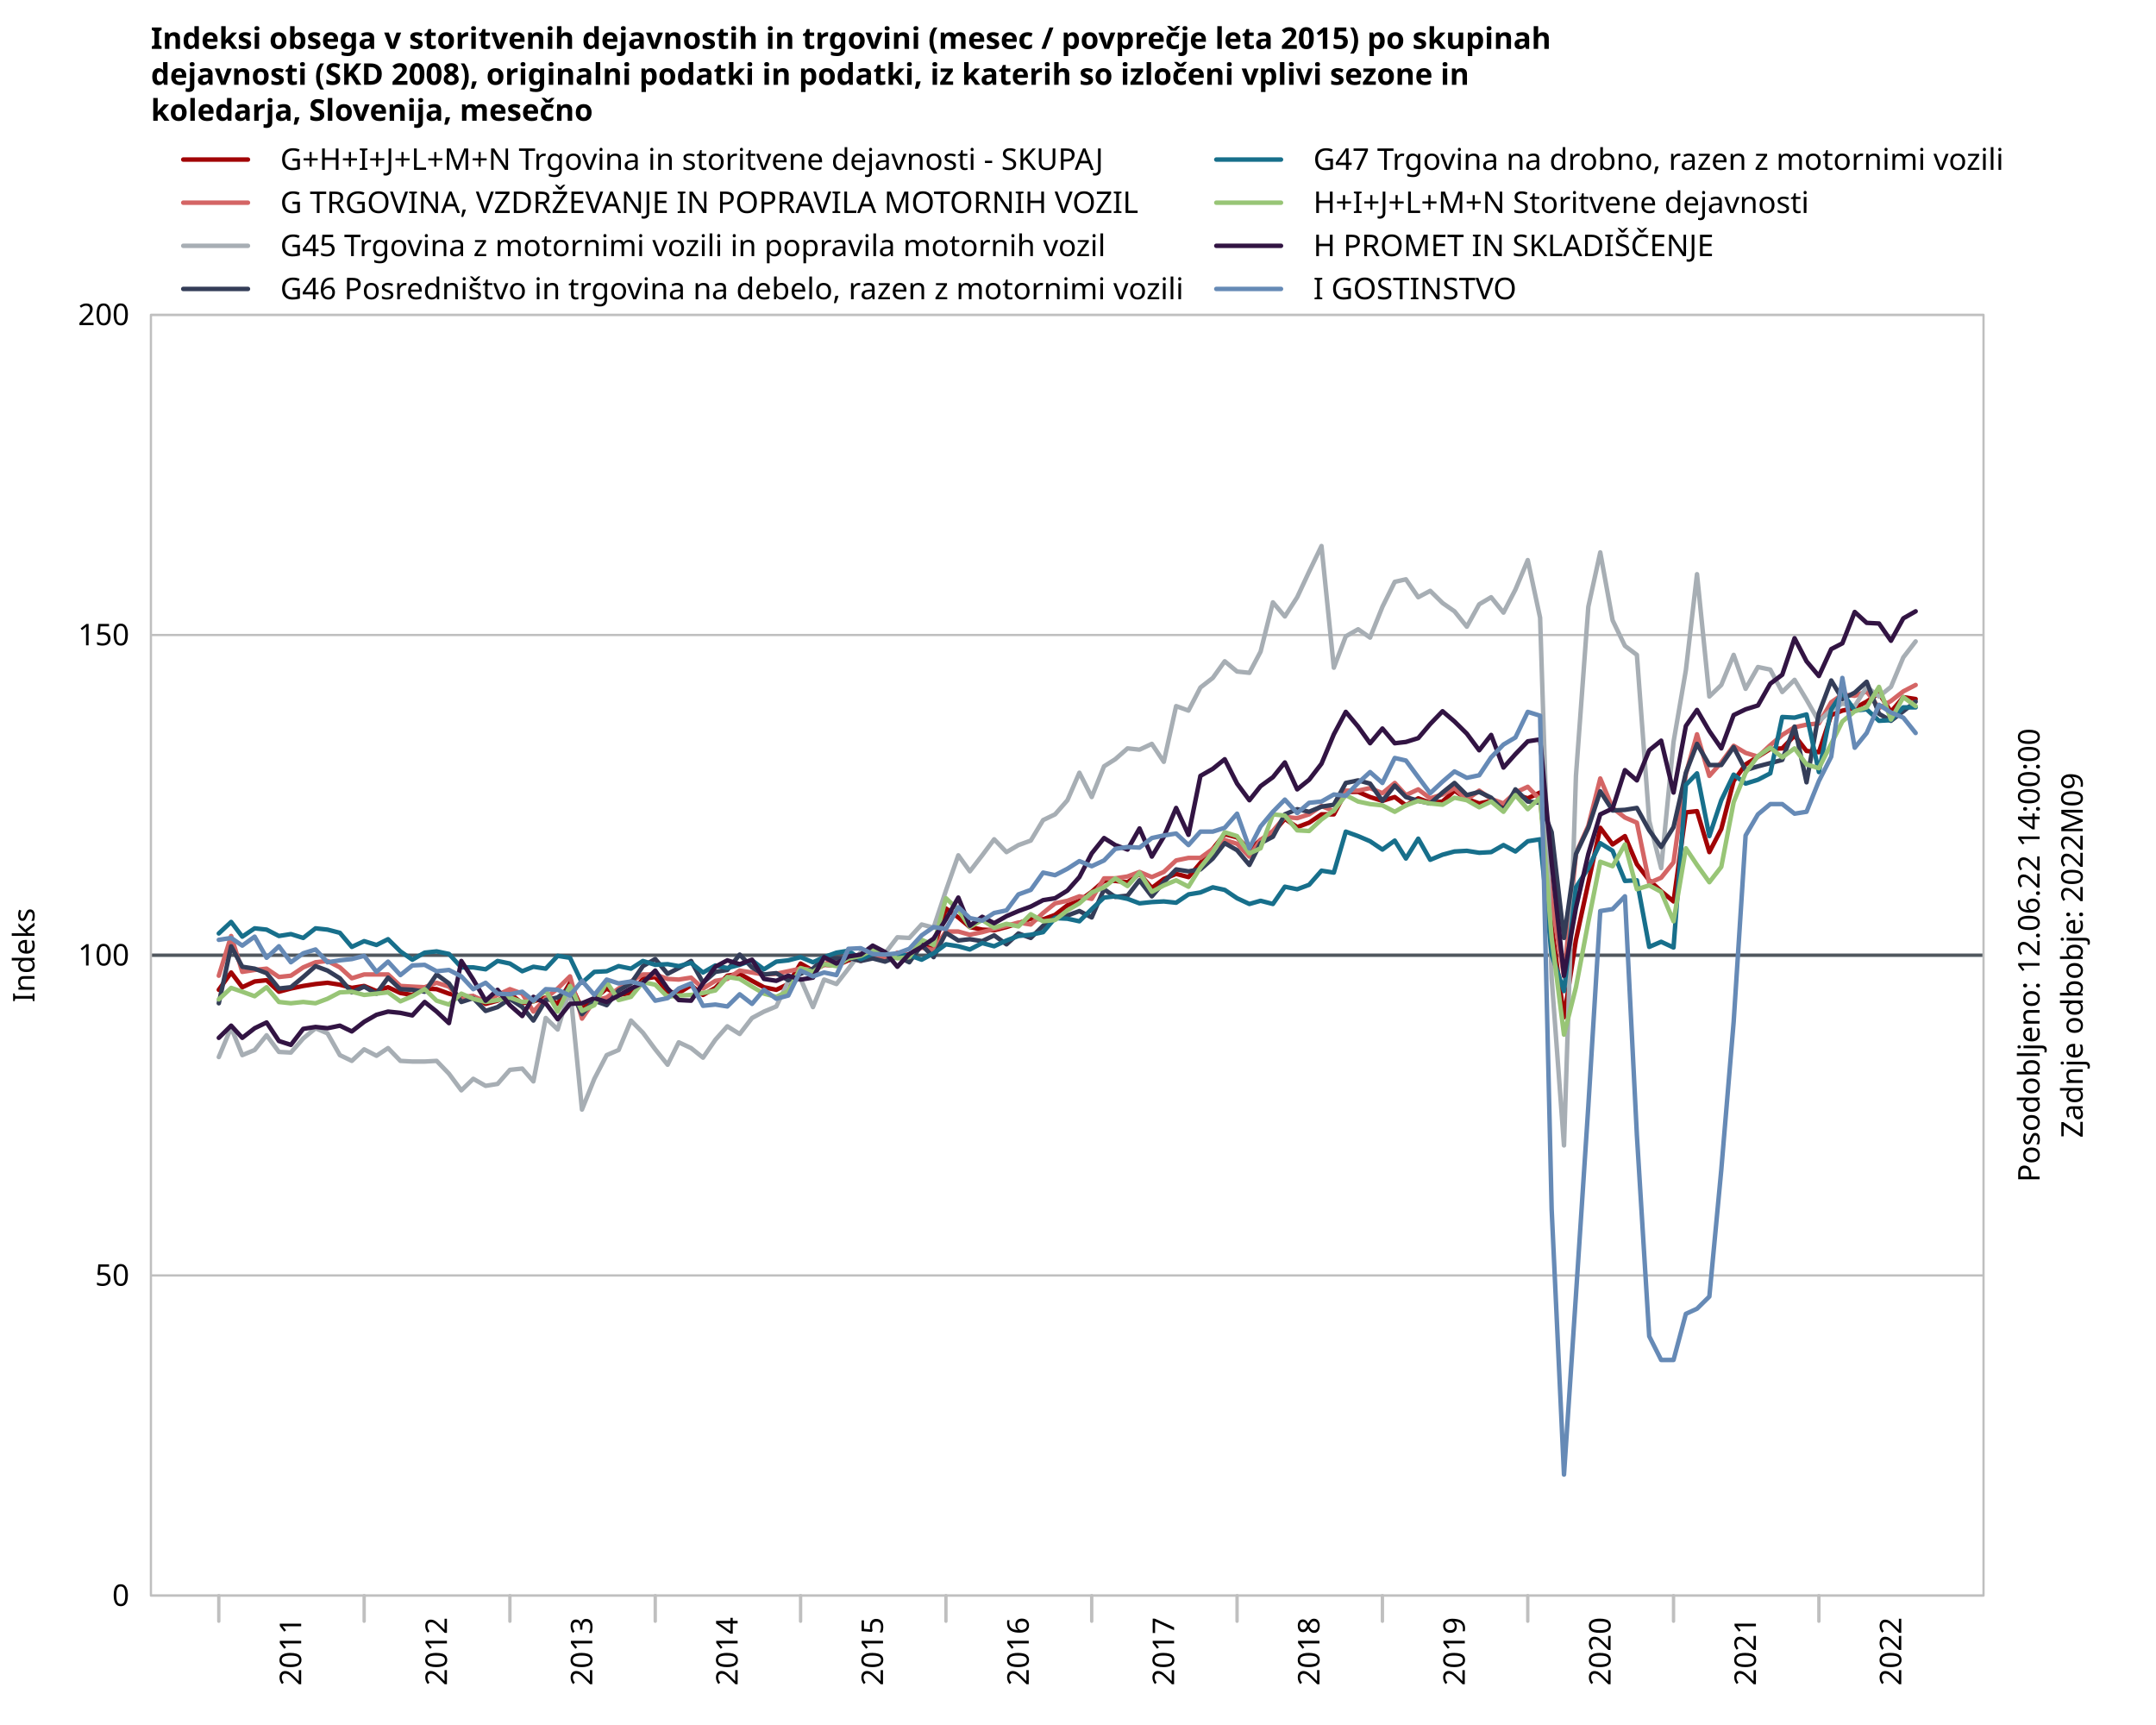
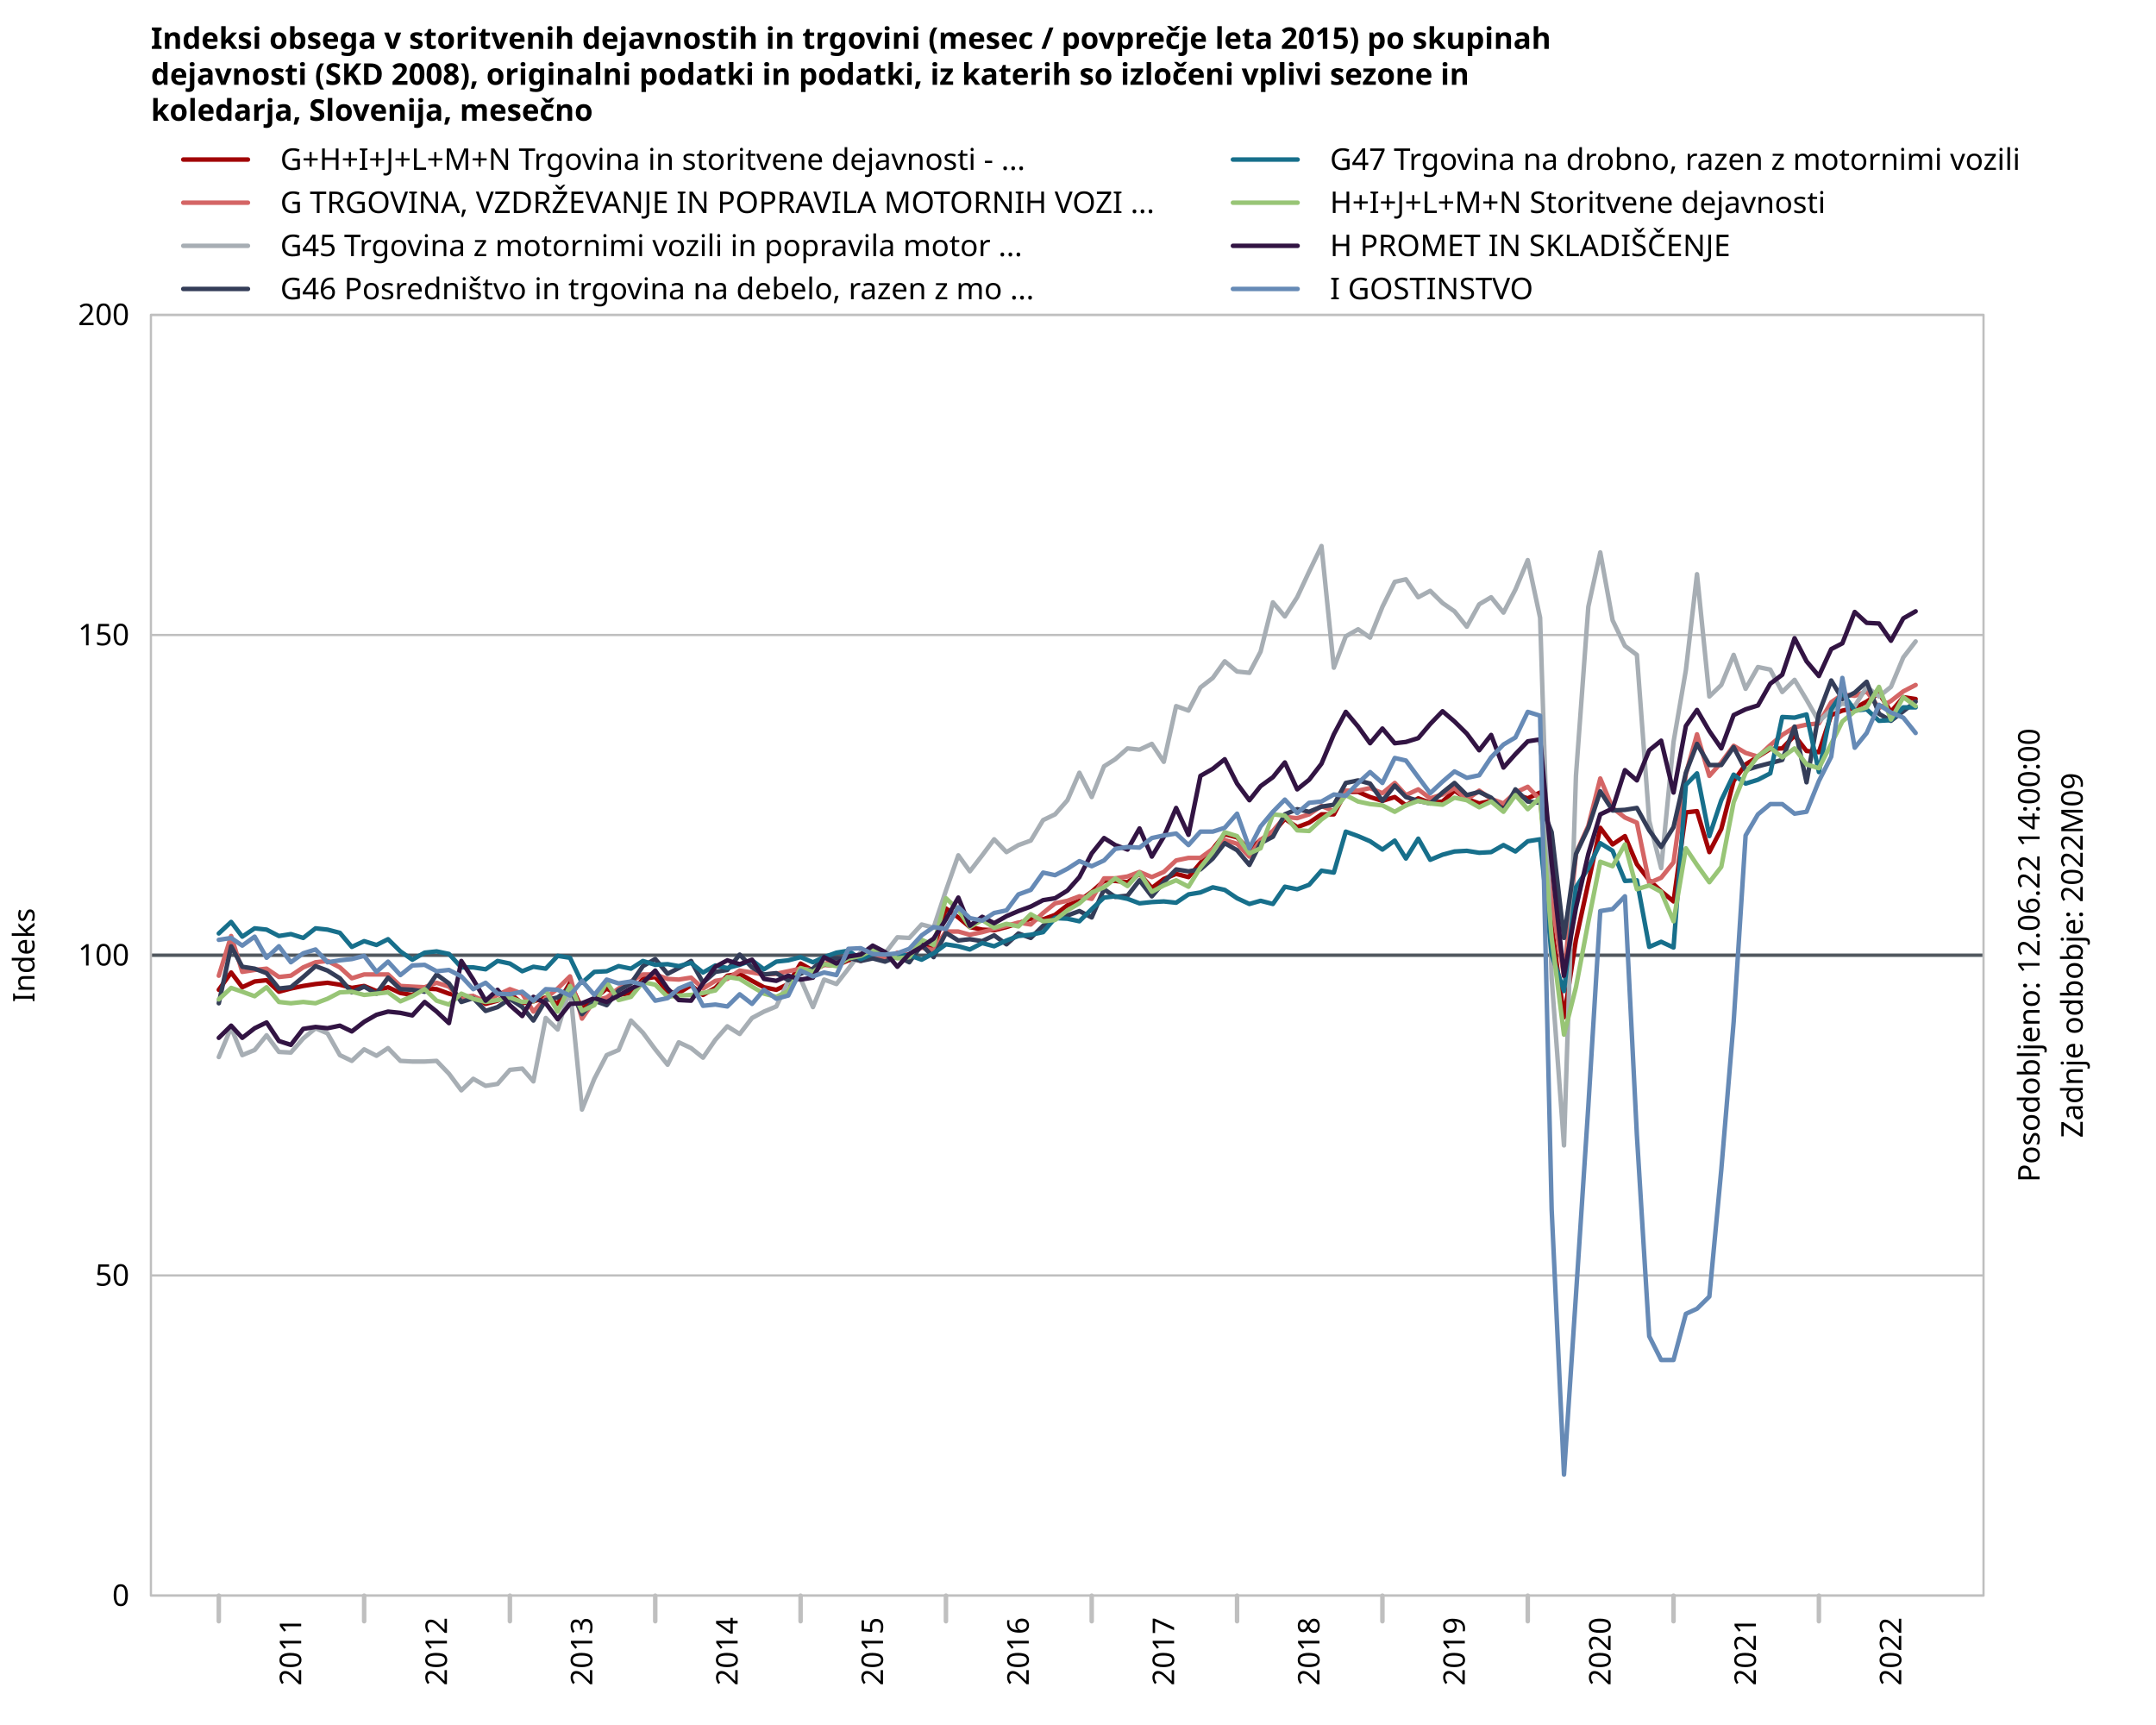
<svg xmlns="http://www.w3.org/2000/svg" class="svglite" data-engine-version="2.0" width="720.00pt" height="576.00pt" viewBox="0 0 720.00 576.00">
  <defs>
    <style type="text/css">
    .svglite line, .svglite polyline, .svglite polygon, .svglite path, .svglite rect, .svglite circle {
      fill: none;
      stroke: #000000;
      stroke-linecap: round;
      stroke-linejoin: round;
      stroke-miterlimit: 10.00;
    }
  </style>
  </defs>
  <rect width="100%" height="100%" style="stroke: none; fill: #FFFFFF;" />
  <defs>
    <clipPath id="cpMC4wMHw3MjAuMDB8MC4wMHw1NzYuMDA=">
      <rect x="0.00" y="0.00" width="720.00" height="576.00" />
    </clipPath>
  </defs>
  <g clip-path="url(#cpMC4wMHw3MjAuMDB8MC4wMHw1NzYuMDA=)">
</g>
  <defs>
    <clipPath id="cpNTAuNDB8NjYyLjQwfDEwNS4xMnw1MzIuODA=">
      <rect x="50.40" y="105.12" width="612.00" height="427.68" />
    </clipPath>
  </defs>
  <g clip-path="url(#cpNTAuNDB8NjYyLjQwfDEwNS4xMnw1MzIuODA=)">
    <line x1="50.40" y1="532.80" x2="662.40" y2="532.80" style="stroke-width: 0.75; stroke: #BFBFBF;" />
    <line x1="50.40" y1="425.88" x2="662.40" y2="425.88" style="stroke-width: 0.75; stroke: #BFBFBF;" />
    <line x1="50.40" y1="318.96" x2="662.40" y2="318.96" style="stroke-width: 0.75; stroke: #BFBFBF;" />
    <line x1="50.40" y1="212.04" x2="662.40" y2="212.04" style="stroke-width: 0.75; stroke: #BFBFBF;" />
    <line x1="50.40" y1="105.12" x2="662.40" y2="105.12" style="stroke-width: 0.75; stroke: #BFBFBF;" />
  </g>
  <g clip-path="url(#cpMC4wMHw3MjAuMDB8MC4wMHw1NzYuMDA=)">
</g>
  <g clip-path="url(#cpNTAuNDB8NjYyLjQwfDEwNS4xMnw1MzIuODA=)">
    <line x1="50.40" y1="318.96" x2="662.40" y2="318.96" style="stroke-width: 1.12; stroke: #50575E;" />
    <polyline points="73.07,330.51 77.19,324.73 80.91,329.65 85.04,327.73 89.03,327.30 93.15,331.15 97.14,330.08 101.26,329.22 105.38,328.58 109.37,328.16 113.50,328.80 117.49,329.87 121.61,329.22 125.73,330.94 129.59,329.65 133.71,331.58 137.70,332.22 141.82,330.08 145.81,330.29 149.93,331.79 154.06,332.86 158.05,332.65 162.17,335.21 166.16,334.14 170.28,331.79 174.40,335.00 178.13,334.36 182.25,333.07 186.24,335.21 190.36,328.16 194.35,336.92 198.48,333.50 202.60,330.08 206.59,332.22 210.71,331.58 214.70,326.87 218.82,326.23 222.95,331.15 226.67,331.58 230.79,329.01 234.78,332.22 238.90,329.87 242.89,325.80 247.02,325.16 251.14,327.51 255.13,329.65 259.25,330.51 263.24,328.58 267.36,321.74 271.49,324.09 275.21,322.17 279.33,322.38 283.32,320.67 287.45,319.82 291.43,317.04 295.56,318.75 299.68,319.60 303.67,319.39 307.79,314.47 311.78,316.82 315.90,303.35 320.03,306.34 323.88,309.55 328.01,310.41 332.00,310.62 336.12,309.55 340.11,308.27 344.23,306.77 348.35,306.98 352.34,305.49 356.47,302.28 360.46,300.78 364.58,297.79 368.70,294.15 372.43,294.15 376.55,294.58 380.54,291.80 384.66,296.51 388.65,293.51 392.77,291.80 396.90,292.87 400.88,288.17 405.01,283.46 409.00,278.54 413.12,279.61 417.24,283.89 420.97,280.47 425.09,278.12 429.08,273.41 433.20,276.19 437.19,274.70 441.31,271.92 445.44,271.92 449.43,264.43 453.55,264.43 457.54,266.14 461.66,267.42 465.78,266.14 469.51,268.92 473.63,266.57 477.62,268.07 481.74,267.64 485.73,264.00 489.85,266.78 493.98,268.28 497.97,267.42 502.09,268.92 506.08,265.29 510.20,266.57 514.32,264.64 518.18,309.34 522.30,339.70 526.29,313.83 530.42,294.80 534.41,276.41 538.53,281.97 542.65,279.19 546.64,288.59 550.76,293.94 554.75,297.58 558.88,301.00 563.00,271.27 566.72,270.85 570.84,284.53 574.83,276.83 578.96,260.80 582.95,255.24 587.07,252.67 591.19,250.10 595.18,249.89 599.30,245.61 603.29,250.75 607.42,251.17 611.54,238.77 615.26,237.27 619.39,236.42 623.38,234.28 627.50,231.50 631.49,237.70 635.61,232.78 639.73,233.42 " style="stroke-width: 1.50; stroke: #A10305;" />
    <polyline points="73.07,325.80 77.19,312.54 80.91,324.52 85.04,323.88 89.03,323.45 93.15,326.23 97.14,325.80 101.26,323.02 105.38,321.31 109.37,320.88 113.50,323.02 117.49,326.66 121.61,325.38 125.73,325.38 129.59,325.38 133.71,329.22 137.70,329.44 141.82,329.65 145.81,328.16 149.93,329.44 154.06,333.71 158.05,332.65 162.17,334.36 166.16,332.22 170.28,330.29 174.40,331.79 178.13,337.78 182.25,333.29 186.24,330.08 190.36,326.02 194.35,340.13 198.48,334.14 202.60,333.07 206.59,330.08 210.71,327.73 214.70,325.38 218.82,325.38 222.95,326.87 226.67,327.09 230.79,326.44 234.78,330.08 238.90,327.51 242.89,326.87 247.02,324.09 251.14,324.73 255.13,325.38 259.25,325.16 263.24,324.31 267.36,323.45 271.49,323.88 275.21,321.95 279.33,320.24 283.32,319.39 287.45,320.88 291.43,318.96 295.56,320.24 299.68,318.10 303.67,318.75 307.79,316.39 311.78,317.25 315.90,311.05 320.03,311.05 323.88,312.12 328.01,311.26 332.00,310.19 336.12,309.12 340.11,308.05 344.23,308.70 348.35,304.85 352.34,301.64 356.47,300.78 360.46,299.29 364.58,300.14 368.70,293.30 372.43,293.30 376.55,292.66 380.54,291.16 384.66,292.87 388.65,291.16 392.77,287.31 396.90,286.46 400.88,286.46 405.01,283.46 409.00,280.47 413.12,281.75 417.24,286.03 420.97,280.47 425.09,277.48 429.08,272.77 433.20,273.20 437.19,271.92 441.31,269.14 445.44,270.85 449.43,264.00 453.55,264.00 457.54,263.15 461.66,264.86 465.78,261.44 469.51,265.50 473.63,263.58 477.62,266.57 481.74,265.29 485.73,263.15 489.85,267.00 493.98,264.00 497.97,266.78 502.09,268.28 506.08,264.64 510.20,262.72 514.32,267.00 518.18,301.00 522.30,326.02 526.29,284.96 530.42,275.76 534.41,259.94 538.53,269.78 542.65,272.98 546.64,274.70 550.76,294.80 554.75,293.09 558.88,287.95 563.00,258.44 566.72,245.19 570.84,259.08 574.83,254.59 578.96,249.03 582.95,251.39 587.07,252.67 591.19,248.82 595.18,245.40 599.30,242.83 603.29,241.98 607.42,241.55 611.54,234.49 615.26,231.93 619.39,232.35 623.38,230.86 627.50,236.42 631.49,234.07 635.61,230.86 639.73,228.72 " style="stroke-width: 1.50; stroke: #D46565;" />
    <polyline points="73.07,352.96 77.19,343.12 80.91,352.32 85.04,350.61 89.03,345.69 93.15,351.25 97.14,351.46 101.26,346.76 105.38,343.34 109.37,345.05 113.50,352.32 117.49,354.24 121.61,350.39 125.73,352.53 129.59,349.97 133.71,354.24 137.70,354.46 141.82,354.46 145.81,354.24 149.93,358.52 154.06,364.08 158.05,360.23 162.17,362.58 166.16,361.94 170.28,357.24 174.40,356.81 178.13,361.09 182.25,339.92 186.24,343.77 190.36,330.08 194.35,370.50 198.48,360.23 202.60,352.32 206.59,350.61 210.71,340.77 214.70,344.83 218.82,350.39 222.95,355.53 226.67,348.04 230.79,349.97 234.78,353.17 238.90,347.19 242.89,342.70 247.02,345.26 251.14,339.92 255.13,337.78 259.25,336.07 263.24,327.73 267.36,326.87 271.49,336.28 275.21,327.09 279.33,328.58 283.32,323.45 287.45,317.89 291.43,318.32 295.56,318.32 299.68,312.97 303.67,313.19 307.79,308.70 311.78,309.76 315.90,297.36 320.03,285.60 323.88,290.95 328.01,285.60 332.00,280.25 336.12,284.53 340.11,282.18 344.23,280.68 348.35,273.84 352.34,271.92 356.47,267.21 360.46,258.02 364.58,266.14 368.70,255.88 372.43,253.52 376.55,249.89 380.54,250.32 384.66,248.39 388.65,254.38 392.77,235.78 396.90,237.27 400.88,229.57 405.01,226.37 409.00,220.81 413.12,224.23 417.24,224.66 420.97,217.60 425.09,201.13 429.08,205.84 433.20,199.42 437.19,190.87 441.31,182.32 445.44,222.95 449.43,212.47 453.55,210.12 457.54,212.90 461.66,202.63 465.78,194.29 469.51,193.44 473.63,199.42 477.62,197.29 481.74,201.35 485.73,204.13 489.85,209.26 493.98,201.78 497.97,199.42 502.09,204.56 506.08,196.86 510.20,187.02 514.32,206.27 518.18,326.66 522.30,382.47 526.29,259.08 530.42,202.63 534.41,184.45 538.53,207.12 542.65,215.68 546.64,218.67 550.76,274.05 554.75,289.88 558.88,247.75 563.00,223.80 566.72,191.73 570.84,232.57 574.83,228.72 578.96,218.67 582.95,230.00 587.07,222.73 591.19,223.59 595.18,231.07 599.30,227.01 603.29,233.64 607.42,240.91 611.54,237.06 615.26,234.92 619.39,235.78 623.38,229.36 627.50,232.57 631.49,229.36 635.61,219.52 639.73,214.18 " style="stroke-width: 1.50; stroke: #A7AEB4;" />
    <polyline points="73.07,335.00 77.19,315.97 80.91,322.81 85.04,323.45 89.03,324.95 93.15,330.08 97.14,329.65 101.26,326.23 105.38,322.60 109.37,324.09 113.50,326.66 117.49,331.36 121.61,329.44 125.73,331.79 129.59,326.44 133.71,330.29 137.70,330.51 141.82,331.15 145.81,325.38 149.93,328.37 154.06,334.57 158.05,333.29 162.17,337.56 166.16,336.28 170.28,333.50 174.40,336.28 178.13,340.77 182.25,333.93 186.24,333.07 190.36,329.87 194.35,338.63 198.48,334.14 202.60,335.64 206.59,330.72 210.71,328.37 214.70,322.60 218.82,320.24 222.95,325.16 226.67,323.24 230.79,320.88 234.78,328.16 238.90,324.52 242.89,323.88 247.02,318.75 251.14,323.02 255.13,325.38 259.25,324.95 263.24,327.30 267.36,325.16 271.49,323.45 275.21,319.82 279.33,320.03 283.32,319.82 287.45,320.88 291.43,320.03 295.56,321.10 299.68,319.39 303.67,321.31 307.79,315.54 311.78,319.60 315.90,311.48 320.03,314.04 323.88,313.61 328.01,314.26 332.00,312.33 336.12,315.32 340.11,311.69 344.23,313.19 348.35,309.12 352.34,306.34 356.47,305.70 360.46,304.21 364.58,306.34 368.70,296.93 372.43,299.50 376.55,299.07 380.54,293.94 384.66,299.29 388.65,294.58 392.77,290.31 396.90,290.95 400.88,290.31 405.01,286.67 409.00,281.54 413.12,283.89 417.24,288.81 420.97,281.54 425.09,279.40 429.08,271.92 433.20,270.20 437.19,271.06 441.31,269.35 445.44,268.71 449.43,261.44 453.55,260.58 457.54,261.65 461.66,267.42 465.78,262.29 469.51,266.14 473.63,267.42 477.62,268.28 481.74,264.64 485.73,261.44 489.85,265.50 493.98,264.43 497.97,266.36 502.09,270.63 506.08,263.58 510.20,267.64 514.32,268.07 518.18,277.90 522.30,313.19 526.29,285.17 530.42,276.41 534.41,264.22 538.53,270.63 542.65,270.42 546.64,269.78 550.76,277.26 554.75,282.82 558.88,276.19 563.00,258.02 566.72,248.39 570.84,255.45 574.83,255.45 578.96,249.46 582.95,257.16 587.07,255.88 591.19,254.81 595.18,253.74 599.30,242.62 603.29,261.22 607.42,238.13 611.54,227.22 615.26,233.42 619.39,231.29 623.38,227.65 627.50,238.34 631.49,240.69 635.61,237.49 639.73,234.28 " style="stroke-width: 1.50; stroke: #343D58;" />
    <polyline points="73.07,311.69 77.19,307.84 80.91,312.76 85.04,309.98 89.03,310.41 93.15,312.54 97.14,311.90 101.26,313.19 105.38,309.98 109.37,310.41 113.50,311.48 117.49,316.18 121.61,314.26 125.73,315.54 129.59,313.61 133.71,317.68 137.70,320.46 141.82,318.10 145.81,317.68 149.93,318.53 154.06,323.02 158.05,323.02 162.17,323.66 166.16,320.88 170.28,321.74 174.40,324.31 178.13,322.81 182.25,323.45 186.24,319.17 190.36,319.82 194.35,328.16 198.48,324.52 202.60,324.31 206.59,322.60 210.71,323.45 214.70,320.88 218.82,322.17 222.95,321.95 226.67,322.60 230.79,321.53 234.78,324.73 238.90,322.38 242.89,323.24 247.02,322.17 251.14,320.67 255.13,323.66 259.25,321.10 263.24,320.67 267.36,319.60 271.49,321.31 275.21,319.60 279.33,318.10 283.32,317.46 287.45,320.24 291.43,318.53 295.56,318.53 299.68,318.96 303.67,318.96 307.79,320.46 311.78,318.32 315.90,315.32 320.03,315.97 323.88,317.04 328.01,314.90 332.00,315.97 336.12,314.04 340.11,312.54 344.23,312.12 348.35,311.26 352.34,306.56 356.47,306.77 360.46,307.63 364.58,303.56 368.70,299.71 372.43,299.29 376.55,300.14 380.54,301.64 384.66,301.21 388.65,301.00 392.77,301.43 396.90,298.65 400.88,298.00 405.01,296.29 409.00,297.15 413.12,299.93 417.24,301.85 420.97,300.78 425.09,301.85 429.08,296.08 433.20,296.93 437.19,295.44 441.31,290.73 445.44,291.37 449.43,277.69 453.55,279.19 457.54,280.90 461.66,283.68 465.78,280.68 469.51,286.67 473.63,280.04 477.62,287.10 481.74,285.39 485.73,284.32 489.85,284.10 493.98,284.75 497.97,284.53 502.09,282.18 506.08,284.32 510.20,280.90 514.32,280.25 518.18,318.75 522.30,330.94 526.29,296.29 530.42,289.88 534.41,281.54 538.53,284.10 542.65,294.15 546.64,293.94 550.76,316.18 554.75,314.47 558.88,316.39 563.00,262.08 566.72,258.23 570.84,279.19 574.83,267.21 578.96,258.66 582.95,261.65 587.07,260.37 591.19,258.23 595.18,239.41 599.30,239.63 603.29,238.56 607.42,257.80 611.54,236.85 615.26,231.29 619.39,237.27 623.38,236.85 627.50,240.69 631.49,240.48 635.61,236.20 639.73,236.20 " style="stroke-width: 1.50; stroke: #176F8B;" />
    <polyline points="73.07,333.71 77.19,329.87 80.91,331.15 85.04,332.65 89.03,329.65 93.15,334.57 97.14,335.00 101.26,334.57 105.38,335.00 109.37,333.50 113.50,331.36 117.49,331.15 121.61,332.22 125.73,331.79 129.59,331.36 133.71,334.36 137.70,332.65 141.82,330.29 145.81,334.14 149.93,335.43 154.06,331.79 158.05,333.50 162.17,334.57 166.16,333.93 170.28,333.07 174.40,334.57 178.13,334.36 182.25,330.72 186.24,337.78 190.36,329.22 194.35,337.56 198.48,335.64 202.60,327.94 206.59,333.93 210.71,332.86 214.70,327.94 218.82,328.80 222.95,332.86 226.67,332.43 230.79,332.22 234.78,331.58 238.90,330.72 242.89,326.23 247.02,326.87 251.14,329.44 255.13,331.79 259.25,332.86 263.24,330.94 267.36,323.24 271.49,324.52 275.21,321.95 279.33,322.60 283.32,320.03 287.45,319.17 291.43,317.25 295.56,318.53 299.68,320.03 303.67,319.60 307.79,313.83 311.78,315.54 315.90,299.93 320.03,303.78 323.88,309.55 328.01,307.20 332.00,309.76 336.12,308.48 340.11,309.34 344.23,305.27 348.35,307.63 352.34,307.20 356.47,303.99 360.46,301.64 364.58,298.00 368.70,296.29 372.43,293.30 376.55,295.87 380.54,291.37 384.66,297.79 388.65,295.65 392.77,293.94 396.90,296.08 400.88,289.66 405.01,284.53 409.00,277.90 413.12,279.19 417.24,284.96 420.97,283.25 425.09,271.92 429.08,272.34 433.20,277.26 437.19,277.48 441.31,273.63 445.44,270.63 449.43,265.50 453.55,267.64 457.54,268.49 461.66,268.92 465.78,271.06 469.51,268.92 473.63,267.42 477.62,268.28 481.74,268.71 485.73,266.36 489.85,267.21 493.98,269.56 497.97,267.64 502.09,271.06 506.08,265.50 510.20,270.20 514.32,266.36 518.18,313.19 522.30,345.48 526.29,329.65 530.42,307.84 534.41,287.74 538.53,289.24 542.65,281.97 546.64,296.93 550.76,295.65 554.75,297.79 558.88,307.63 563.00,283.25 566.72,288.81 570.84,294.58 574.83,289.45 578.96,267.85 582.95,258.02 587.07,252.46 591.19,249.68 595.18,252.88 599.30,249.89 603.29,255.24 607.42,256.52 611.54,248.39 615.26,240.91 619.39,237.49 623.38,236.20 627.50,229.36 631.49,240.27 635.61,232.78 639.73,235.78 " style="stroke-width: 1.50; stroke: #98C576;" />
    <polyline points="73.07,346.55 77.19,342.48 80.91,346.55 85.04,343.34 89.03,341.41 93.15,347.61 97.14,348.90 101.26,343.55 105.38,342.91 109.37,343.34 113.50,342.48 117.49,344.41 121.61,341.20 125.73,338.85 129.59,337.78 133.71,338.21 137.70,339.06 141.82,334.57 145.81,337.78 149.93,341.63 154.06,320.88 158.05,327.09 162.17,334.14 166.16,330.51 170.28,335.64 174.40,339.27 178.13,332.86 182.25,335.00 186.24,340.34 190.36,335.21 194.35,335.00 198.48,333.29 202.60,334.57 206.59,332.43 210.71,330.08 214.70,328.16 218.82,324.09 222.95,330.08 226.67,333.93 230.79,334.14 234.78,328.37 238.90,322.81 242.89,320.67 247.02,321.95 251.14,320.46 255.13,326.87 259.25,327.51 263.24,325.80 267.36,327.09 271.49,326.44 275.21,319.60 279.33,321.74 283.32,319.39 287.45,318.75 291.43,315.75 295.56,317.89 299.68,322.81 303.67,318.53 307.79,316.18 311.78,313.40 315.90,306.98 320.03,299.71 323.88,309.12 328.01,306.13 332.00,308.27 336.12,305.92 340.11,304.21 344.23,302.71 348.35,300.57 352.34,299.93 356.47,297.36 360.46,292.87 364.58,284.96 368.70,279.83 372.43,282.18 376.55,283.68 380.54,276.62 384.66,286.03 388.65,279.40 392.77,269.78 396.90,278.76 400.88,259.08 405.01,256.73 409.00,253.52 413.12,261.65 417.24,267.21 420.97,262.51 425.09,259.51 429.08,254.59 433.20,263.58 437.19,260.37 441.31,255.02 445.44,245.19 449.43,237.70 453.55,242.62 457.54,248.18 461.66,243.26 465.78,248.18 469.51,247.75 473.63,246.47 477.62,241.76 481.74,237.49 485.73,240.91 489.85,244.97 493.98,250.53 497.97,245.40 502.09,256.30 506.08,251.81 510.20,247.54 514.32,246.90 518.18,288.17 522.30,325.80 526.29,303.14 530.42,285.17 534.41,271.92 538.53,269.99 542.65,257.16 546.64,260.58 550.76,250.53 554.75,247.32 558.88,264.64 563.00,242.41 566.72,237.06 570.84,244.12 574.83,249.89 578.96,238.77 582.95,236.85 587.07,235.56 591.19,228.29 595.18,225.30 599.30,213.11 603.29,220.81 607.42,225.73 611.54,216.74 615.26,214.82 619.39,204.34 623.38,207.98 627.50,208.19 631.49,213.96 635.61,206.48 639.73,204.13 " style="stroke-width: 1.50; stroke: #321443;" />
    <polyline points="73.07,313.83 77.19,313.19 80.91,315.75 85.04,312.76 89.03,319.82 93.15,315.97 97.14,321.31 101.26,318.32 105.38,317.04 109.37,321.31 113.50,320.67 117.49,320.24 121.61,319.17 125.73,324.52 129.59,321.10 133.71,325.59 137.70,322.38 141.82,322.17 145.81,324.31 149.93,323.88 154.06,326.02 158.05,330.29 162.17,328.16 166.16,331.79 170.28,332.00 174.40,331.15 178.13,334.14 182.25,330.29 186.24,330.51 190.36,332.43 194.35,327.51 198.48,332.22 202.60,327.09 206.59,328.37 210.71,327.73 214.70,328.80 218.82,334.14 222.95,333.29 226.67,330.08 230.79,328.37 234.78,335.85 238.90,335.43 242.89,336.07 247.02,332.00 251.14,335.21 255.13,330.51 259.25,333.50 263.24,332.43 267.36,324.09 271.49,326.02 275.21,324.73 279.33,325.59 283.32,316.82 287.45,316.61 291.43,318.53 295.56,318.75 299.68,318.32 303.67,316.82 307.79,312.33 311.78,309.55 315.90,310.19 320.03,302.92 323.88,306.56 328.01,307.41 332.00,304.85 336.12,303.99 340.11,298.65 344.23,297.15 348.35,291.37 352.34,292.23 356.47,290.09 360.46,287.53 364.58,289.24 368.70,287.31 372.43,283.46 376.55,282.82 380.54,283.03 384.66,279.83 388.65,278.97 392.77,278.33 396.90,282.18 400.88,277.69 405.01,277.69 409.00,276.41 413.12,271.70 417.24,283.25 420.97,275.98 425.09,271.06 429.08,267.00 433.20,271.49 437.19,268.07 441.31,267.64 445.44,265.29 449.43,265.71 453.55,261.44 457.54,257.80 461.66,261.44 465.78,253.10 469.51,253.95 473.63,259.51 477.62,264.86 481.74,261.01 485.73,257.59 489.85,259.73 493.98,258.87 497.97,252.88 502.09,248.61 506.08,246.25 510.20,237.70 514.32,238.98 518.18,403.85 522.30,492.38 526.29,432.51 530.42,369.43 534.41,304.21 538.53,303.56 542.65,299.29 546.64,379.05 550.76,446.19 554.75,454.11 558.88,454.11 563.00,438.71 566.72,437.00 570.84,432.94 574.83,390.60 578.96,341.20 582.95,278.97 587.07,271.92 591.19,268.49 595.18,268.49 599.30,271.70 603.29,271.06 607.42,260.80 611.54,252.67 615.26,226.37 619.39,249.68 623.38,244.76 627.50,235.35 631.49,237.91 635.61,239.63 639.73,244.76 " style="stroke-width: 1.50; stroke: #668AB6;" />
  </g>
  <g clip-path="url(#cpMC4wMHw3MjAuMDB8MC4wMHw1NzYuMDA=)">
-     <line x1="73.07" y1="532.80" x2="73.07" y2="541.35" style="stroke-width: 1.12; stroke: #BFBFBF;" />
-     <line x1="121.61" y1="532.80" x2="121.61" y2="541.35" style="stroke-width: 1.12; stroke: #BFBFBF;" />
-     <line x1="170.28" y1="532.80" x2="170.28" y2="541.35" style="stroke-width: 1.12; stroke: #BFBFBF;" />
-     <line x1="218.82" y1="532.80" x2="218.82" y2="541.35" style="stroke-width: 1.12; stroke: #BFBFBF;" />
-     <line x1="267.36" y1="532.80" x2="267.36" y2="541.35" style="stroke-width: 1.12; stroke: #BFBFBF;" />
-     <line x1="315.90" y1="532.80" x2="315.90" y2="541.35" style="stroke-width: 1.12; stroke: #BFBFBF;" />
-     <line x1="364.58" y1="532.80" x2="364.58" y2="541.35" style="stroke-width: 1.12; stroke: #BFBFBF;" />
-     <line x1="413.12" y1="532.80" x2="413.12" y2="541.35" style="stroke-width: 1.12; stroke: #BFBFBF;" />
-     <line x1="461.66" y1="532.80" x2="461.66" y2="541.35" style="stroke-width: 1.12; stroke: #BFBFBF;" />
-     <line x1="510.20" y1="532.80" x2="510.20" y2="541.35" style="stroke-width: 1.12; stroke: #BFBFBF;" />
-     <line x1="558.88" y1="532.80" x2="558.88" y2="541.35" style="stroke-width: 1.12; stroke: #BFBFBF;" />
-     <line x1="607.42" y1="532.80" x2="607.42" y2="541.35" style="stroke-width: 1.12; stroke: #BFBFBF;" />
+     <line x1="73.07" y1="532.80" x2="73.07" y2="541.35" style="stroke-width: 1.50; stroke: #BFBFBF;" />
+     <line x1="121.61" y1="532.80" x2="121.61" y2="541.35" style="stroke-width: 1.50; stroke: #BFBFBF;" />
+     <line x1="170.28" y1="532.80" x2="170.28" y2="541.35" style="stroke-width: 1.50; stroke: #BFBFBF;" />
+     <line x1="218.82" y1="532.80" x2="218.82" y2="541.35" style="stroke-width: 1.50; stroke: #BFBFBF;" />
+     <line x1="267.36" y1="532.80" x2="267.36" y2="541.35" style="stroke-width: 1.50; stroke: #BFBFBF;" />
+     <line x1="315.90" y1="532.80" x2="315.90" y2="541.35" style="stroke-width: 1.50; stroke: #BFBFBF;" />
+     <line x1="364.58" y1="532.80" x2="364.58" y2="541.35" style="stroke-width: 1.50; stroke: #BFBFBF;" />
+     <line x1="413.12" y1="532.80" x2="413.12" y2="541.35" style="stroke-width: 1.50; stroke: #BFBFBF;" />
+     <line x1="461.66" y1="532.80" x2="461.66" y2="541.35" style="stroke-width: 1.50; stroke: #BFBFBF;" />
+     <line x1="510.20" y1="532.80" x2="510.20" y2="541.35" style="stroke-width: 1.50; stroke: #BFBFBF;" />
+     <line x1="558.88" y1="532.80" x2="558.88" y2="541.35" style="stroke-width: 1.50; stroke: #BFBFBF;" />
+     <line x1="607.42" y1="532.80" x2="607.42" y2="541.35" style="stroke-width: 1.50; stroke: #BFBFBF;" />
    <text transform="translate(100.58,540.00) rotate(-90)" text-anchor="end" style="font-size: 10.00px; font-family: sans;" textLength="22.25px" lengthAdjust="spacingAndGlyphs">2011</text>
    <text transform="translate(149.25,540.00) rotate(-90)" text-anchor="end" style="font-size: 10.00px; font-family: sans;" textLength="22.25px" lengthAdjust="spacingAndGlyphs">2012</text>
    <text transform="translate(197.79,540.00) rotate(-90)" text-anchor="end" style="font-size: 10.00px; font-family: sans;" textLength="22.25px" lengthAdjust="spacingAndGlyphs">2013</text>
    <text transform="translate(246.33,540.00) rotate(-90)" text-anchor="end" style="font-size: 10.00px; font-family: sans;" textLength="22.25px" lengthAdjust="spacingAndGlyphs">2014</text>
    <text transform="translate(294.88,540.00) rotate(-90)" text-anchor="end" style="font-size: 10.00px; font-family: sans;" textLength="22.25px" lengthAdjust="spacingAndGlyphs">2015</text>
    <text transform="translate(343.55,540.00) rotate(-90)" text-anchor="end" style="font-size: 10.00px; font-family: sans;" textLength="22.25px" lengthAdjust="spacingAndGlyphs">2016</text>
    <text transform="translate(392.09,540.00) rotate(-90)" text-anchor="end" style="font-size: 10.00px; font-family: sans;" textLength="22.25px" lengthAdjust="spacingAndGlyphs">2017</text>
    <text transform="translate(440.63,540.00) rotate(-90)" text-anchor="end" style="font-size: 10.00px; font-family: sans;" textLength="22.25px" lengthAdjust="spacingAndGlyphs">2018</text>
    <text transform="translate(489.17,540.00) rotate(-90)" text-anchor="end" style="font-size: 10.00px; font-family: sans;" textLength="22.25px" lengthAdjust="spacingAndGlyphs">2019</text>
    <text transform="translate(537.85,540.00) rotate(-90)" text-anchor="end" style="font-size: 10.00px; font-family: sans;" textLength="22.25px" lengthAdjust="spacingAndGlyphs">2020</text>
    <text transform="translate(586.39,540.00) rotate(-90)" text-anchor="end" style="font-size: 10.00px; font-family: sans;" textLength="22.25px" lengthAdjust="spacingAndGlyphs">2021</text>
    <text transform="translate(634.93,540.00) rotate(-90)" text-anchor="end" style="font-size: 10.00px; font-family: sans;" textLength="22.25px" lengthAdjust="spacingAndGlyphs">2022</text>
    <text x="43.20" y="536.24" text-anchor="end" style="font-size: 10.00px; font-family: sans;" textLength="5.56px" lengthAdjust="spacingAndGlyphs">0</text>
    <text x="43.20" y="429.32" text-anchor="end" style="font-size: 10.00px; font-family: sans;" textLength="11.12px" lengthAdjust="spacingAndGlyphs">50</text>
    <text x="43.20" y="322.40" text-anchor="end" style="font-size: 10.00px; font-family: sans;" textLength="16.69px" lengthAdjust="spacingAndGlyphs">100</text>
    <text x="43.20" y="215.48" text-anchor="end" style="font-size: 10.00px; font-family: sans;" textLength="16.69px" lengthAdjust="spacingAndGlyphs">150</text>
    <text x="43.20" y="108.56" text-anchor="end" style="font-size: 10.00px; font-family: sans;" textLength="16.69px" lengthAdjust="spacingAndGlyphs">200</text>
    <polygon points="50.40,532.80 662.40,532.80 662.40,105.12 50.40,105.12 " style="stroke-width: 0.75; stroke: #BFBFBF; fill: none;" />
    <text transform="translate(11.52,318.96) rotate(-90)" text-anchor="middle" style="font-size: 10.00px; font-family: sans;" textLength="29.47px" lengthAdjust="spacingAndGlyphs">Indeks</text>
    <text transform="translate(681.12,318.96) rotate(-90)" text-anchor="middle" style="font-size: 10.00px; font-family: sans;" textLength="146.80px" lengthAdjust="spacingAndGlyphs">Posodobljeno: 12.06.22 14:00:00</text>
    <text transform="translate(695.52,318.96) rotate(-90)" text-anchor="middle" style="font-size: 10.00px; font-family: sans;" textLength="116.21px" lengthAdjust="spacingAndGlyphs">Zadnje odbobje: 2022M09</text>
    <line x1="61.20" y1="53.28" x2="82.80" y2="53.28" style="stroke-width: 1.50; stroke: #A10305;" />
    <line x1="61.20" y1="67.68" x2="82.80" y2="67.68" style="stroke-width: 1.50; stroke: #D46565;" />
    <line x1="61.20" y1="82.08" x2="82.80" y2="82.08" style="stroke-width: 1.50; stroke: #A7AEB4;" />
    <line x1="61.20" y1="96.48" x2="82.80" y2="96.48" style="stroke-width: 1.50; stroke: #343D58;" />
-     <line x1="406.19" y1="53.28" x2="427.79" y2="53.28" style="stroke-width: 1.50; stroke: #176F8B;" />
-     <line x1="406.19" y1="67.68" x2="427.79" y2="67.68" style="stroke-width: 1.50; stroke: #98C576;" />
-     <line x1="406.19" y1="82.08" x2="427.79" y2="82.08" style="stroke-width: 1.50; stroke: #321443;" />
-     <line x1="406.19" y1="96.48" x2="427.79" y2="96.48" style="stroke-width: 1.50; stroke: #668AB6;" />
-     <text x="93.60" y="56.72" style="font-size: 10.00px; font-family: sans;" textLength="272.98px" lengthAdjust="spacingAndGlyphs">G+H+I+J+L+M+N Trgovina in storitvene dejavnosti - SKUPAJ</text>
-     <text x="93.60" y="71.12" style="font-size: 10.00px; font-family: sans;" textLength="301.79px" lengthAdjust="spacingAndGlyphs">G TRGOVINA, VZDRŽEVANJE IN POPRAVILA MOTORNIH VOZIL</text>
-     <text x="93.60" y="85.52" style="font-size: 10.00px; font-family: sans;" textLength="258.46px" lengthAdjust="spacingAndGlyphs">G45 Trgovina z motornimi vozili in popravila motornih vozil</text>
-     <text x="93.60" y="99.92" style="font-size: 10.00px; font-family: sans;" textLength="285.18px" lengthAdjust="spacingAndGlyphs">G46 Posredništvo in trgovina na debelo, razen z motornimi vozili</text>
-     <text x="438.59" y="56.72" style="font-size: 10.00px; font-family: sans;" textLength="218.46px" lengthAdjust="spacingAndGlyphs">G47 Trgovina na drobno, razen z motornimi vozili</text>
-     <text x="438.59" y="71.12" style="font-size: 10.00px; font-family: sans;" textLength="160.97px" lengthAdjust="spacingAndGlyphs">H+I+J+L+M+N Storitvene dejavnosti</text>
-     <text x="438.59" y="85.52" style="font-size: 10.00px; font-family: sans;" textLength="143.40px" lengthAdjust="spacingAndGlyphs">H PROMET IN SKLADIŠČENJE</text>
-     <text x="438.59" y="99.92" style="font-size: 10.00px; font-family: sans;" textLength="71.14px" lengthAdjust="spacingAndGlyphs">I GOSTINSTVO</text>
+     <line x1="411.74" y1="53.28" x2="433.34" y2="53.28" style="stroke-width: 1.50; stroke: #176F8B;" />
+     <line x1="411.74" y1="67.68" x2="433.34" y2="67.68" style="stroke-width: 1.50; stroke: #98C576;" />
+     <line x1="411.74" y1="82.08" x2="433.34" y2="82.08" style="stroke-width: 1.50; stroke: #321443;" />
+     <line x1="411.74" y1="96.48" x2="433.34" y2="96.48" style="stroke-width: 1.50; stroke: #668AB6;" />
+     <text x="93.60" y="56.72" style="font-size: 10.00px; font-family: sans;" textLength="245.17px" lengthAdjust="spacingAndGlyphs">G+H+I+J+L+M+N Trgovina in storitvene dejavnosti -  ...</text>
+     <text x="93.60" y="71.12" style="font-size: 10.00px; font-family: sans;" textLength="307.34px" lengthAdjust="spacingAndGlyphs">G TRGOVINA, VZDRŽEVANJE IN POPRAVILA MOTORNIH VOZI ...</text>
+     <text x="93.60" y="85.52" style="font-size: 10.00px; font-family: sans;" textLength="233.44px" lengthAdjust="spacingAndGlyphs">G45 Trgovina z motornimi vozili in popravila motor ...</text>
+     <text x="93.60" y="99.92" style="font-size: 10.00px; font-family: sans;" textLength="241.28px" lengthAdjust="spacingAndGlyphs">G46 Posredništvo in trgovina na debelo, razen z mo ...</text>
+     <text x="444.14" y="56.72" style="font-size: 10.00px; font-family: sans;" textLength="221.24px" lengthAdjust="spacingAndGlyphs">G47 Trgovina na drobno, razen z motornimi vozili </text>
+     <text x="444.14" y="71.12" style="font-size: 10.00px; font-family: sans;" textLength="163.75px" lengthAdjust="spacingAndGlyphs">H+I+J+L+M+N Storitvene dejavnosti </text>
+     <text x="444.14" y="85.52" style="font-size: 10.00px; font-family: sans;" textLength="146.18px" lengthAdjust="spacingAndGlyphs">H PROMET IN SKLADIŠČENJE </text>
+     <text x="444.14" y="99.92" style="font-size: 10.00px; font-family: sans;" textLength="73.91px" lengthAdjust="spacingAndGlyphs">I GOSTINSTVO </text>
    <text x="50.40" y="16.32" style="font-size: 10.00px; font-weight: bold; font-family: sans;" textLength="413.63px" lengthAdjust="spacingAndGlyphs">Indeksi obsega v storitvenih dejavnostih in trgovini (mesec / povprečje leta 2015) po skupinah</text>
    <text x="50.40" y="28.32" style="font-size: 10.00px; font-weight: bold; font-family: sans;" textLength="391.91px" lengthAdjust="spacingAndGlyphs">dejavnosti (SKD 2008), originalni podatki in podatki, iz katerih so izločeni vplivi sezone in</text>
    <text x="50.40" y="40.32" style="font-size: 10.00px; font-weight: bold; font-family: sans;" textLength="132.87px" lengthAdjust="spacingAndGlyphs">koledarja, Slovenija, mesečno</text>
  </g>
</svg>
